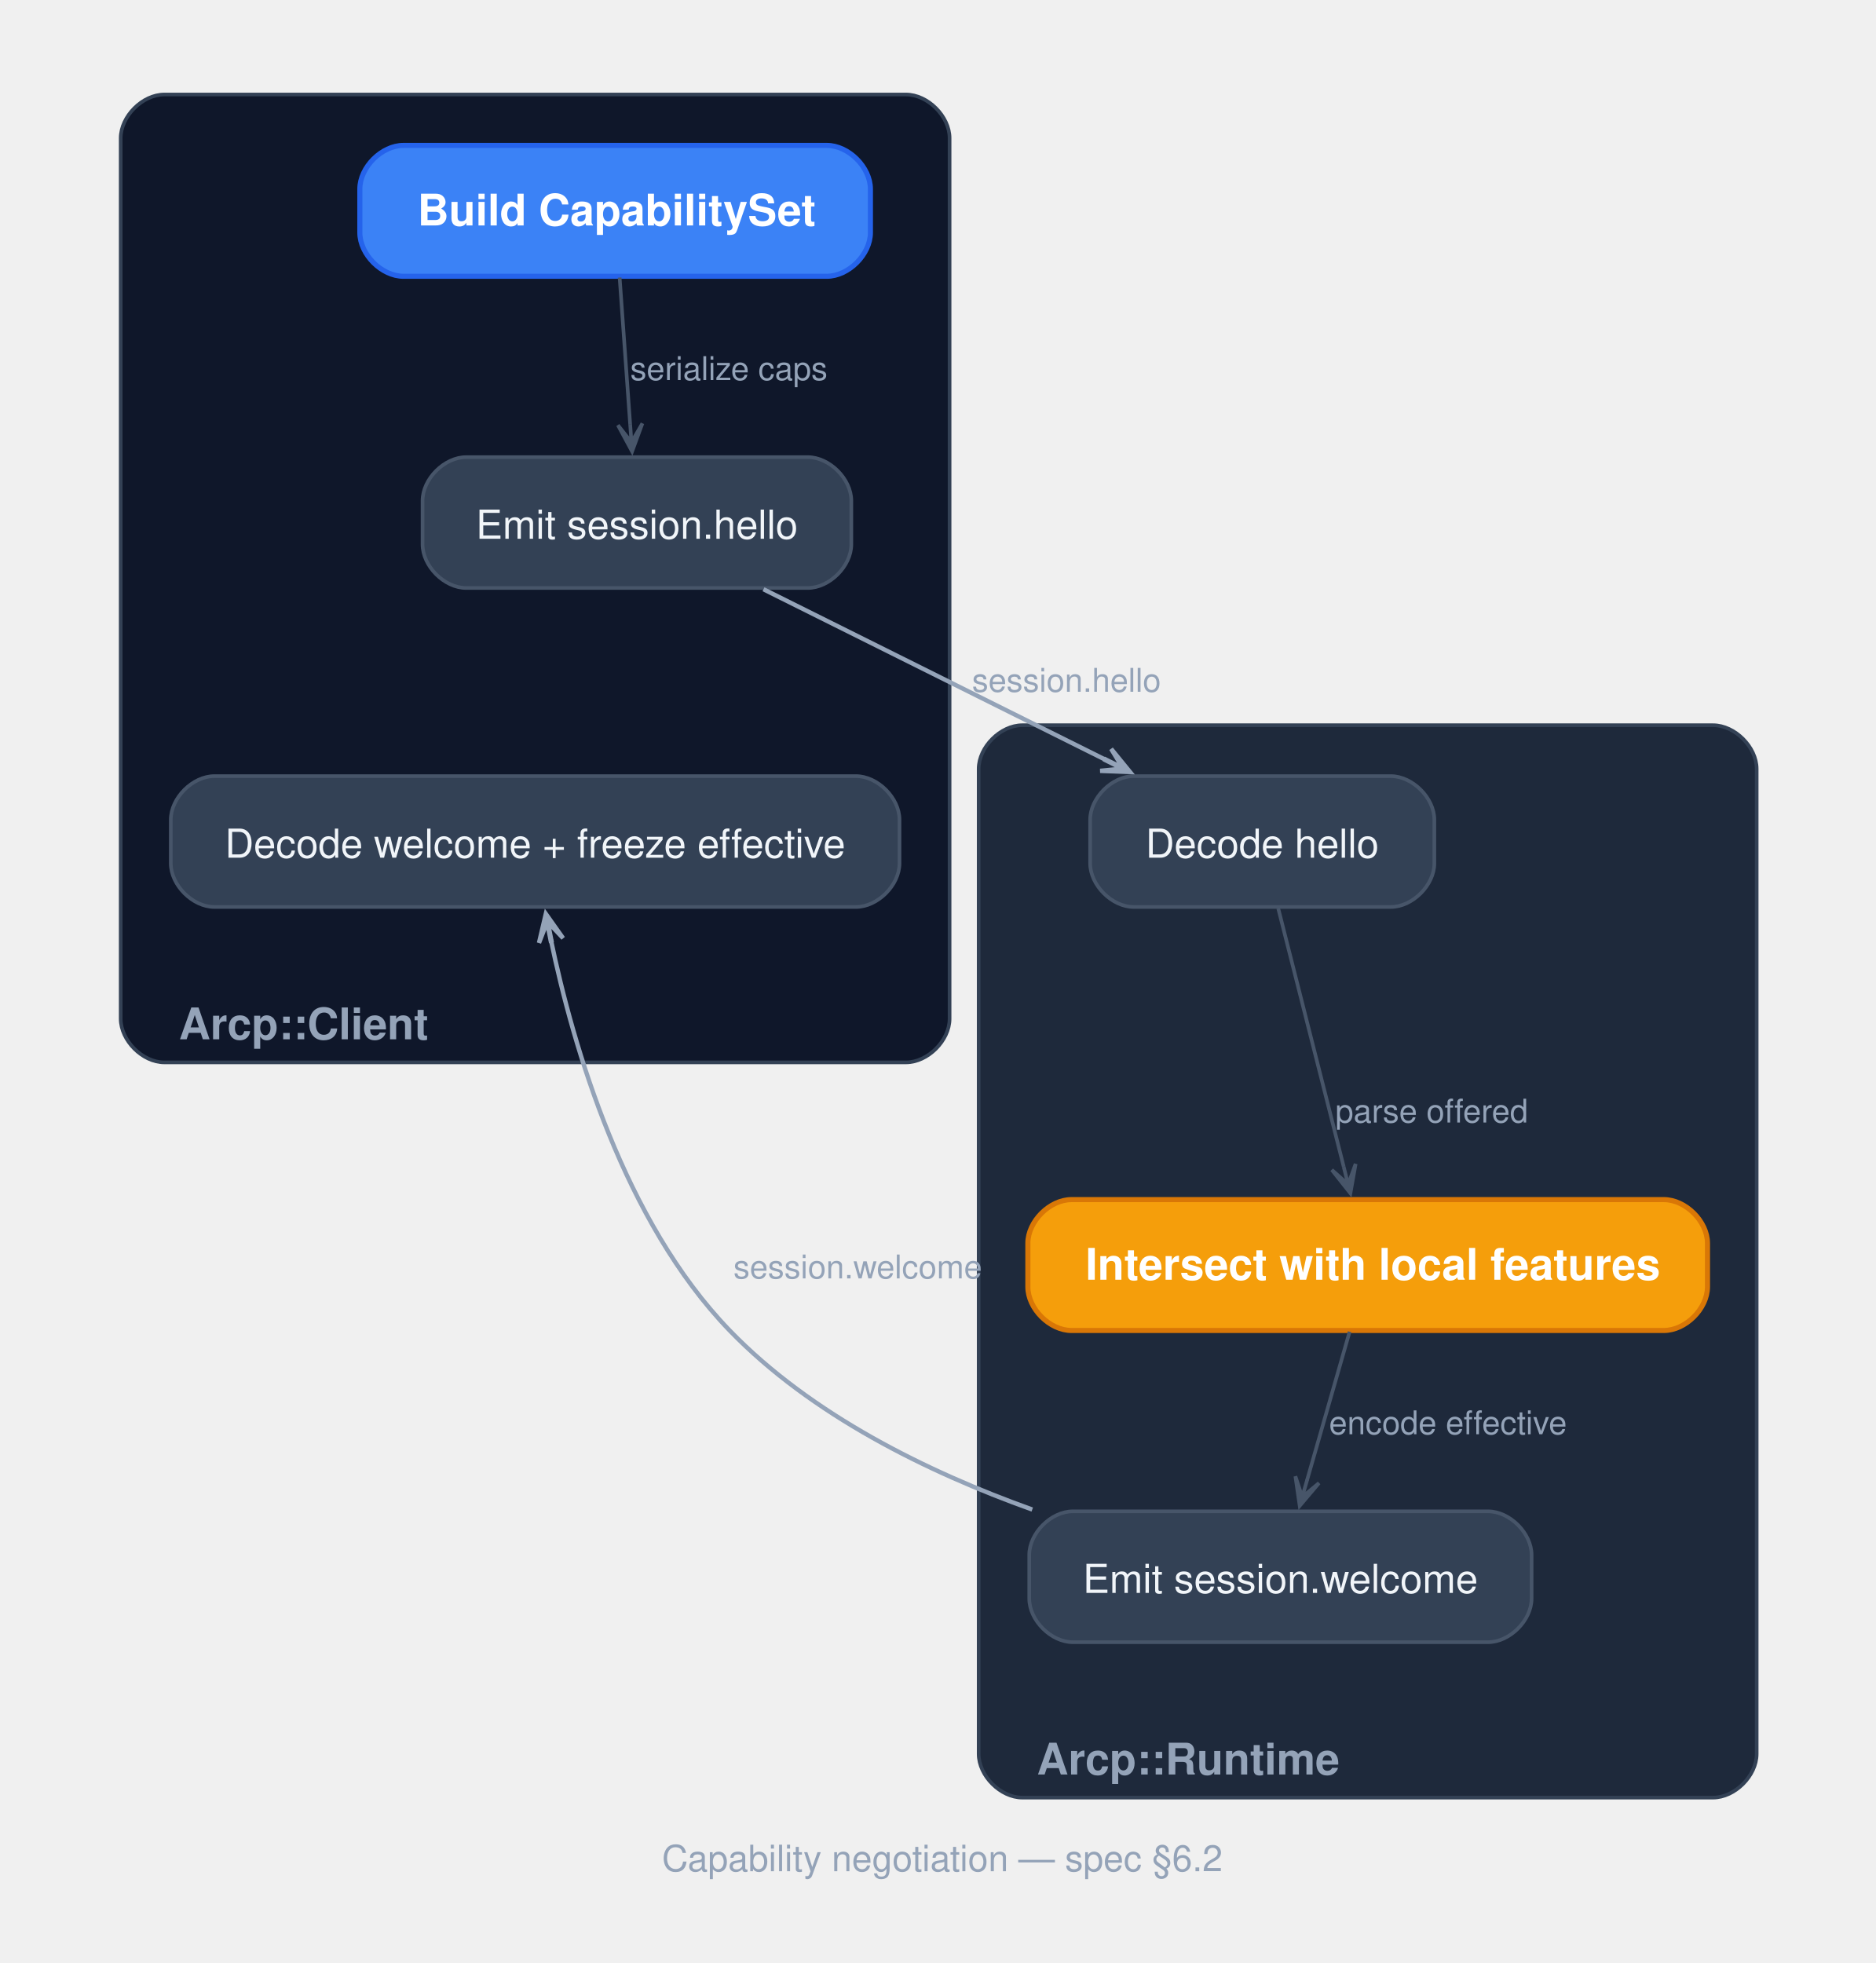
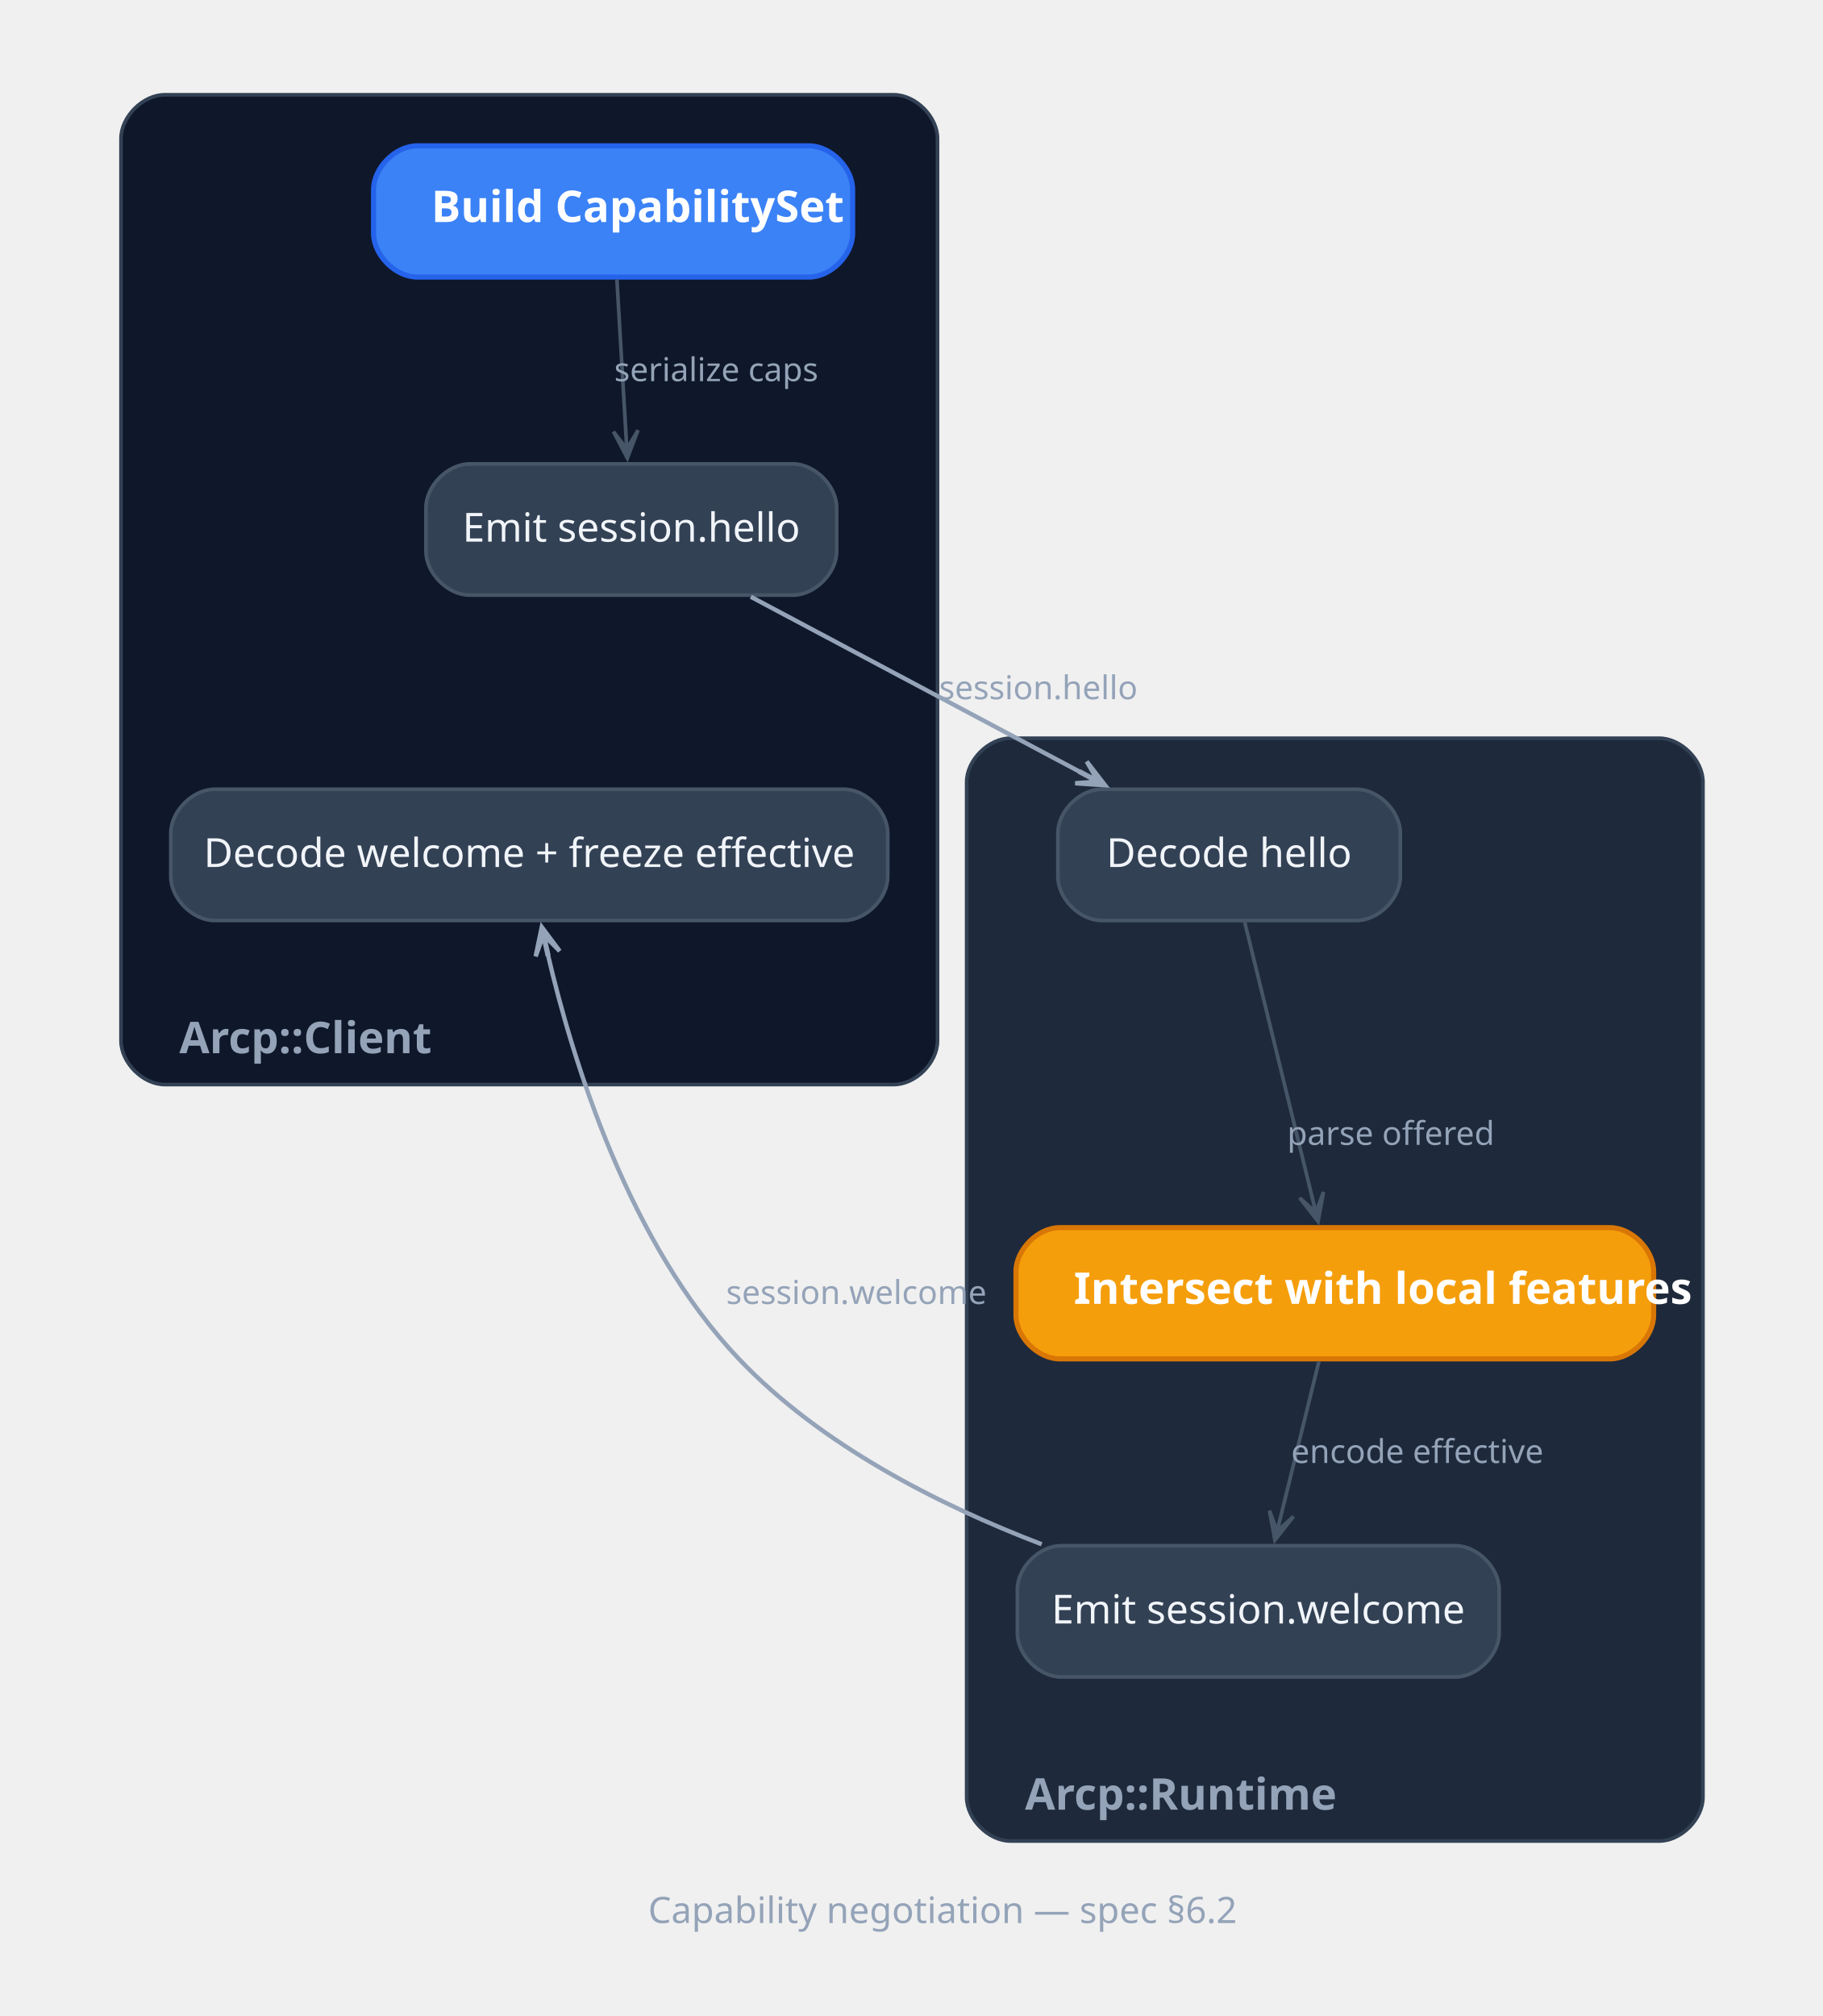
- <svg xmlns="http://www.w3.org/2000/svg" width="516pt" height="540pt" viewBox="0.00 0.00 516.00 540.00">
-   <g id="graph0" class="graph" transform="scale(1 1) rotate(0) translate(25.2 521.75)">
-     <text xml:space="preserve" text-anchor="start" x="156.88" y="-7" font-family="Helvetica,sans-Serif" font-size="10.00" fill="#94a3b8">Capability negotiation — spec §6.2</text>
+ <svg xmlns="http://www.w3.org/2000/svg" width="500pt" height="553pt" viewBox="0.00 0.00 500.00 553.00">
+   <g id="graph0" class="graph" transform="scale(1 1) rotate(0) translate(25.2 534.5)">
+     <text xml:space="preserve" text-anchor="start" x="152.62" y="-7" font-family="TT Commons Pro Trial" font-size="10.00" fill="#94a3b8">Capability negotiation — spec §6.2</text>
    <g id="clust1" class="cluster">
-       <path fill="#0f172a" stroke="#334155" d="M20,-229.5C20,-229.5 224,-229.5 224,-229.5 230,-229.5 236,-235.5 236,-241.5 236,-241.5 236,-483.75 236,-483.75 236,-489.75 230,-495.75 224,-495.75 224,-495.75 20,-495.75 20,-495.75 14,-495.75 8,-489.75 8,-483.75 8,-483.75 8,-241.5 8,-241.5 8,-235.5 14,-229.5 20,-229.5" />
-       <text xml:space="preserve" text-anchor="start" x="24" y="-235.85" font-family="Helvetica,sans-Serif" font-weight="bold" font-size="12.00" fill="#94a3b8">Arcp::Client</text>
+       <path fill="#0f172a" stroke="#334155" d="M20,-237C20,-237 220,-237 220,-237 226,-237 232,-243 232,-249 232,-249 232,-496.5 232,-496.5 232,-502.5 226,-508.5 220,-508.5 220,-508.5 20,-508.5 20,-508.5 14,-508.5 8,-502.5 8,-496.5 8,-496.5 8,-249 8,-249 8,-243 14,-237 20,-237" />
+       <text xml:space="preserve" text-anchor="start" x="24" y="-245.6" font-family="TT Commons Pro Trial" font-weight="bold" font-size="12.00" fill="#94a3b8">Arcp::Client</text>
    </g>
    <g id="clust2" class="cluster">
-       <path fill="#1e293b" stroke="#334155" d="M256,-27.25C256,-27.25 446,-27.25 446,-27.25 452,-27.25 458,-33.25 458,-39.25 458,-39.25 458,-310.25 458,-310.25 458,-316.25 452,-322.25 446,-322.25 446,-322.25 256,-322.25 256,-322.25 250,-322.25 244,-316.25 244,-310.25 244,-310.25 244,-39.25 244,-39.25 244,-33.25 250,-27.25 256,-27.25" />
-       <text xml:space="preserve" text-anchor="start" x="260" y="-33.6" font-family="Helvetica,sans-Serif" font-weight="bold" font-size="12.00" fill="#94a3b8">Arcp::Runtime</text>
+       <path fill="#1e293b" stroke="#334155" d="M252,-29.5C252,-29.5 430,-29.5 430,-29.5 436,-29.5 442,-35.5 442,-41.5 442,-41.5 442,-320 442,-320 442,-326 436,-332 430,-332 430,-332 252,-332 252,-332 246,-332 240,-326 240,-320 240,-320 240,-41.5 240,-41.5 240,-35.5 246,-29.5 252,-29.5" />
+       <text xml:space="preserve" text-anchor="start" x="256" y="-38.1" font-family="TT Commons Pro Trial" font-weight="bold" font-size="12.00" fill="#94a3b8">Arcp::Runtime</text>
    </g>
    <g id="node1" class="node">
-       <path fill="#3b82f6" stroke="#2563eb" stroke-width="1.4" d="M202.22,-481.75C202.22,-481.75 85.78,-481.75 85.78,-481.75 79.78,-481.75 73.78,-475.75 73.78,-469.75 73.78,-469.75 73.78,-457.75 73.78,-457.75 73.78,-451.75 79.78,-445.75 85.78,-445.75 85.78,-445.75 202.22,-445.75 202.22,-445.75 208.22,-445.75 214.22,-451.75 214.22,-457.75 214.22,-457.75 214.22,-469.75 214.22,-469.75 214.22,-475.75 208.22,-481.75 202.22,-481.75" />
-       <text xml:space="preserve" text-anchor="start" x="89.62" y="-459.73" font-family="Helvetica,sans-Serif" font-weight="bold" font-size="12.00" fill="white">Build CapabilitySet</text>
+       <path fill="#3b82f6" stroke="#2563eb" stroke-width="1.4" d="M196.72,-494.5C196.72,-494.5 89.28,-494.5 89.28,-494.5 83.28,-494.5 77.28,-488.5 77.28,-482.5 77.28,-482.5 77.28,-470.5 77.28,-470.5 77.28,-464.5 83.28,-458.5 89.28,-458.5 89.28,-458.5 196.72,-458.5 196.72,-458.5 202.72,-458.5 208.72,-464.5 208.72,-470.5 208.72,-470.5 208.72,-482.5 208.72,-482.5 208.72,-488.5 202.72,-494.5 196.72,-494.5" />
+       <text xml:space="preserve" text-anchor="start" x="93.12" y="-473.6" font-family="TT Commons Pro Trial" font-weight="bold" font-size="12.00" fill="white">Build CapabilitySet</text>
    </g>
    <g id="node2" class="node">
-       <path fill="#334155" stroke="#475569" d="M196.97,-396C196.97,-396 103.03,-396 103.03,-396 97.03,-396 91.03,-390 91.03,-384 91.03,-384 91.03,-372 91.03,-372 91.03,-366 97.03,-360 103.03,-360 103.03,-360 196.97,-360 196.97,-360 202.97,-360 208.97,-366 208.97,-372 208.97,-372 208.97,-384 208.97,-384 208.97,-390 202.97,-396 196.97,-396" />
-       <text xml:space="preserve" text-anchor="middle" x="150" y="-373.55" font-family="Helvetica,sans-Serif" font-size="11.00" fill="#f1f5f9">Emit session.hello</text>
+       <path fill="#334155" stroke="#475569" d="M192.34,-407.25C192.34,-407.25 103.66,-407.25 103.66,-407.25 97.66,-407.25 91.66,-401.25 91.66,-395.25 91.66,-395.25 91.66,-383.25 91.66,-383.25 91.66,-377.25 97.66,-371.25 103.66,-371.25 103.66,-371.25 192.34,-371.25 192.34,-371.25 198.34,-371.25 204.34,-377.25 204.34,-383.25 204.34,-383.25 204.34,-395.25 204.34,-395.25 204.34,-401.25 198.34,-407.25 192.34,-407.25" />
+       <text xml:space="preserve" text-anchor="middle" x="148" y="-385.93" font-family="TT Commons Pro Trial" font-size="11.00" fill="#f1f5f9">Emit session.hello</text>
    </g>
    <g id="edge7" class="edge">
-       <path fill="none" stroke="#475569" d="M145.24,-445.4C146.08,-433.72 147.2,-418.11 148.14,-404.96" />
-       <polygon fill="#475569" stroke="#475569" points="148.67,-397.55 151.5,-405.27 148.49,-400.07 148.14,-405.03 148.14,-405.03 148.14,-405.03 148.49,-400.07 144.77,-404.79 148.67,-397.55" />
-       <text xml:space="preserve" text-anchor="middle" x="175.3" y="-417.2" font-family="Helvetica,sans-Serif" font-size="9.00" fill="#94a3b8">serialize caps</text>
+       <path fill="none" stroke="#475569" d="M144.04,-457.84C144.74,-445.75 145.7,-429.54 146.49,-416.02" />
+       <polygon fill="#475569" stroke="#475569" points="146.91,-408.82 149.84,-416.5 146.76,-411.34 146.47,-416.3 146.47,-416.3 146.47,-416.3 146.76,-411.34 143.1,-416.11 146.91,-408.82" />
+       <text xml:space="preserve" text-anchor="middle" x="171.3" y="-429.95" font-family="TT Commons Pro Trial" font-size="9.00" fill="#94a3b8">serialize caps</text>
    </g>
    <g id="node3" class="node">
-       <path fill="#334155" stroke="#475569" d="M210.22,-308.25C210.22,-308.25 33.79,-308.25 33.79,-308.25 27.78,-308.25 21.78,-302.25 21.78,-296.25 21.78,-296.25 21.78,-284.25 21.78,-284.25 21.78,-278.25 27.78,-272.25 33.78,-272.25 33.78,-272.25 210.22,-272.25 210.22,-272.25 216.22,-272.25 222.22,-278.25 222.22,-284.25 222.22,-284.25 222.22,-296.25 222.22,-296.25 222.22,-302.25 216.22,-308.25 210.22,-308.25" />
-       <text xml:space="preserve" text-anchor="middle" x="122" y="-285.8" font-family="Helvetica,sans-Serif" font-size="11.00" fill="#f1f5f9">Decode welcome + freeze effective</text>
+       <path fill="#334155" stroke="#475569" d="M206.34,-318C206.34,-318 33.66,-318 33.66,-318 27.66,-318 21.66,-312 21.66,-306 21.66,-306 21.66,-294 21.66,-294 21.66,-288 27.66,-282 33.66,-282 33.66,-282 206.34,-282 206.34,-282 212.34,-282 218.34,-288 218.34,-294 218.34,-294 218.34,-306 218.34,-306 218.34,-312 212.34,-318 206.34,-318" />
+       <text xml:space="preserve" text-anchor="middle" x="120" y="-296.68" font-family="TT Commons Pro Trial" font-size="11.00" fill="#f1f5f9">Decode welcome + freeze effective</text>
    </g>
    <g id="node4" class="node">
-       <path fill="#334155" stroke="#475569" d="M357.34,-308.25C357.34,-308.25 286.66,-308.25 286.66,-308.25 280.66,-308.25 274.66,-302.25 274.66,-296.25 274.66,-296.25 274.66,-284.25 274.66,-284.25 274.66,-278.25 280.66,-272.25 286.66,-272.25 286.66,-272.25 357.34,-272.25 357.34,-272.25 363.34,-272.25 369.34,-278.25 369.34,-284.25 369.34,-284.25 369.34,-296.25 369.34,-296.25 369.34,-302.25 363.34,-308.25 357.34,-308.25" />
-       <text xml:space="preserve" text-anchor="middle" x="322" y="-285.8" font-family="Helvetica,sans-Serif" font-size="11.00" fill="#f1f5f9">Decode hello</text>
+       <path fill="#334155" stroke="#475569" d="M346.97,-318C346.97,-318 277.03,-318 277.03,-318 271.03,-318 265.03,-312 265.03,-306 265.03,-306 265.03,-294 265.03,-294 265.03,-288 271.03,-282 277.03,-282 277.03,-282 346.97,-282 346.97,-282 352.97,-282 358.97,-288 358.97,-294 358.97,-294 358.97,-306 358.97,-306 358.97,-312 352.97,-318 346.97,-318" />
+       <text xml:space="preserve" text-anchor="middle" x="312" y="-296.68" font-family="TT Commons Pro Trial" font-size="11.00" fill="#f1f5f9">Decode hello</text>
    </g>
    <g id="edge5" class="edge">
-       <path fill="none" stroke="#94a3b8" stroke-width="1.2" d="M184.81,-359.65C211.99,-346.09 249.91,-327.19 279,-312.69" />
-       <polygon fill="#94a3b8" stroke="#94a3b8" stroke-width="1.2" points="285.64,-309.38 280.44,-315.74 283.64,-310.49 278.97,-312.81 278.93,-312.72 278.89,-312.63 283.55,-310.31 277.42,-309.7 285.64,-309.38" />
-       <text xml:space="preserve" text-anchor="middle" x="268.16" y="-331.45" font-family="Helvetica,sans-Serif" font-size="9.00" fill="#94a3b8">session.hello</text>
+       <path fill="none" stroke="#94a3b8" stroke-width="1.2" d="M180.79,-370.8C206.94,-356.89 243.68,-337.35 271.63,-322.48" />
+       <polygon fill="#94a3b8" stroke="#94a3b8" stroke-width="1.2" points="277.97,-319.1 272.94,-325.61 276,-320.27 271.4,-322.71 271.35,-322.63 271.3,-322.54 275.91,-320.09 269.77,-319.65 277.97,-319.1" />
+       <text xml:space="preserve" text-anchor="middle" x="259.67" y="-342.7" font-family="TT Commons Pro Trial" font-size="9.00" fill="#94a3b8">session.hello</text>
    </g>
    <g id="node5" class="node">
-       <path fill="#f59e0b" stroke="#d97706" stroke-width="1.4" d="M432.47,-191.75C432.47,-191.75 269.53,-191.75 269.53,-191.75 263.53,-191.75 257.53,-185.75 257.53,-179.75 257.53,-179.75 257.53,-167.75 257.53,-167.75 257.53,-161.75 263.53,-155.75 269.53,-155.75 269.53,-155.75 432.47,-155.75 432.47,-155.75 438.47,-155.75 444.47,-161.75 444.47,-167.75 444.47,-167.75 444.47,-179.75 444.47,-179.75 444.47,-185.75 438.47,-191.75 432.47,-191.75" />
-       <text xml:space="preserve" text-anchor="start" x="273.38" y="-169.72" font-family="Helvetica,sans-Serif" font-weight="bold" font-size="12.00" fill="white">Intersect with local features</text>
+       <path fill="#f59e0b" stroke="#d97706" stroke-width="1.4" d="M416.47,-197.75C416.47,-197.75 265.53,-197.75 265.53,-197.75 259.53,-197.75 253.53,-191.75 253.53,-185.75 253.53,-185.75 253.53,-173.75 253.53,-173.75 253.53,-167.75 259.54,-161.75 265.54,-161.75 265.54,-161.75 416.47,-161.75 416.47,-161.75 422.47,-161.75 428.47,-167.75 428.47,-173.75 428.47,-173.75 428.47,-185.75 428.47,-185.75 428.47,-191.75 422.47,-197.75 416.47,-197.75" />
+       <text xml:space="preserve" text-anchor="start" x="269.38" y="-176.85" font-family="TT Commons Pro Trial" font-weight="bold" font-size="12.00" fill="white">Intersect with local features</text>
    </g>
    <g id="edge8" class="edge">
-       <path fill="none" stroke="#475569" d="M326.4,-271.86C331.2,-252.95 338.9,-222.51 344.42,-200.75" />
-       <polygon fill="#475569" stroke="#475569" points="346.25,-193.48 347.69,-201.58 345.63,-195.94 344.41,-200.76 344.41,-200.76 344.41,-200.76 345.63,-195.94 341.14,-199.93 346.25,-193.48" />
-       <text xml:space="preserve" text-anchor="middle" x="368.62" y="-212.95" font-family="Helvetica,sans-Serif" font-size="9.00" fill="#94a3b8">parse offered</text>
+       <path fill="none" stroke="#475569" d="M316.28,-281.55C321.14,-261.73 329.12,-229.18 334.7,-206.45" />
+       <polygon fill="#475569" stroke="#475569" points="336.41,-199.45 337.9,-207.54 335.81,-201.91 334.63,-206.74 334.63,-206.74 334.63,-206.74 335.81,-201.91 331.35,-205.93 336.41,-199.45" />
+       <text xml:space="preserve" text-anchor="middle" x="356.37" y="-220.45" font-family="TT Commons Pro Trial" font-size="9.00" fill="#94a3b8">parse offered</text>
    </g>
    <g id="node6" class="node">
-       <path fill="#334155" stroke="#475569" d="M384.09,-106C384.09,-106 269.91,-106 269.91,-106 263.91,-106 257.91,-100 257.91,-94 257.91,-94 257.91,-82 257.91,-82 257.91,-76 263.91,-70 269.91,-70 269.91,-70 384.09,-70 384.09,-70 390.09,-70 396.09,-76 396.09,-82 396.09,-82 396.09,-94 396.09,-94 396.09,-100 390.09,-106 384.09,-106" />
-       <text xml:space="preserve" text-anchor="middle" x="327" y="-83.55" font-family="Helvetica,sans-Serif" font-size="11.00" fill="#f1f5f9">Emit session.welcome</text>
+       <path fill="#334155" stroke="#475569" d="M374.09,-110.5C374.09,-110.5 265.91,-110.5 265.91,-110.5 259.91,-110.5 253.91,-104.5 253.91,-98.5 253.91,-98.5 253.91,-86.5 253.91,-86.5 253.91,-80.5 259.91,-74.5 265.91,-74.5 265.91,-74.5 374.09,-74.5 374.09,-74.5 380.09,-74.5 386.09,-80.5 386.09,-86.5 386.09,-86.5 386.09,-98.5 386.09,-98.5 386.09,-104.5 380.09,-110.5 374.09,-110.5" />
+       <text xml:space="preserve" text-anchor="middle" x="320" y="-89.17" font-family="TT Commons Pro Trial" font-size="11.00" fill="#f1f5f9">Emit session.welcome</text>
    </g>
    <g id="edge9" class="edge">
-       <path fill="none" stroke="#475569" d="M346.03,-155.4C342.65,-143.61 338.12,-127.81 334.33,-114.58" />
-       <polygon fill="#475569" stroke="#475569" points="332.3,-107.5 337.61,-113.78 333,-109.94 334.37,-114.71 334.37,-114.71 334.37,-114.71 333,-109.94 331.12,-115.64 332.3,-107.5" />
-       <text xml:space="preserve" text-anchor="middle" x="373.09" y="-127.2" font-family="Helvetica,sans-Serif" font-size="9.00" fill="#94a3b8">encode effective</text>
+       <path fill="none" stroke="#475569" d="M336.65,-161.09C333.67,-149 329.68,-132.79 326.35,-119.27" />
+       <polygon fill="#475569" stroke="#475569" points="324.57,-112.03 329.64,-118.51 325.17,-114.49 326.36,-119.31 326.36,-119.31 326.36,-119.31 325.17,-114.49 323.08,-120.12 324.57,-112.03" />
+       <text xml:space="preserve" text-anchor="middle" x="363.63" y="-133.2" font-family="TT Commons Pro Trial" font-size="9.00" fill="#94a3b8">encode effective</text>
    </g>
    <g id="edge6" class="edge">
-       <path fill="none" stroke="#94a3b8" stroke-width="1.2" d="M258.74,-106.49C229.95,-116.8 197.97,-132.5 175.5,-155.75 146.4,-185.85 132.47,-233.78 126.32,-263.28" />
-       <polygon fill="#94a3b8" stroke="#94a3b8" stroke-width="1.2" points="124.94,-270.37 123.06,-262.36 125.28,-268.1 126.28,-262.99 126.37,-263.01 126.47,-263.03 125.47,-268.14 129.69,-263.66 124.94,-270.37" />
-       <text xml:space="preserve" text-anchor="middle" x="210.75" y="-170.07" font-family="Helvetica,sans-Serif" font-size="9.00" fill="#94a3b8">session.welcome</text>
+       <path fill="none" stroke="#94a3b8" stroke-width="1.2" d="M260.58,-110.9C232.37,-121.69 200,-138.1 177.5,-161.75 147.49,-193.3 132.07,-242.81 125.04,-272.95" />
+       <polygon fill="#94a3b8" stroke="#94a3b8" stroke-width="1.2" points="123.43,-280.21 121.76,-272.16 123.83,-277.95 124.95,-272.86 125.05,-272.88 125.15,-272.91 124.02,-278 128.35,-273.61 123.43,-280.21" />
+       <text xml:space="preserve" text-anchor="middle" x="209.75" y="-176.82" font-family="TT Commons Pro Trial" font-size="9.00" fill="#94a3b8">session.welcome</text>
    </g>
  </g>
</svg>
